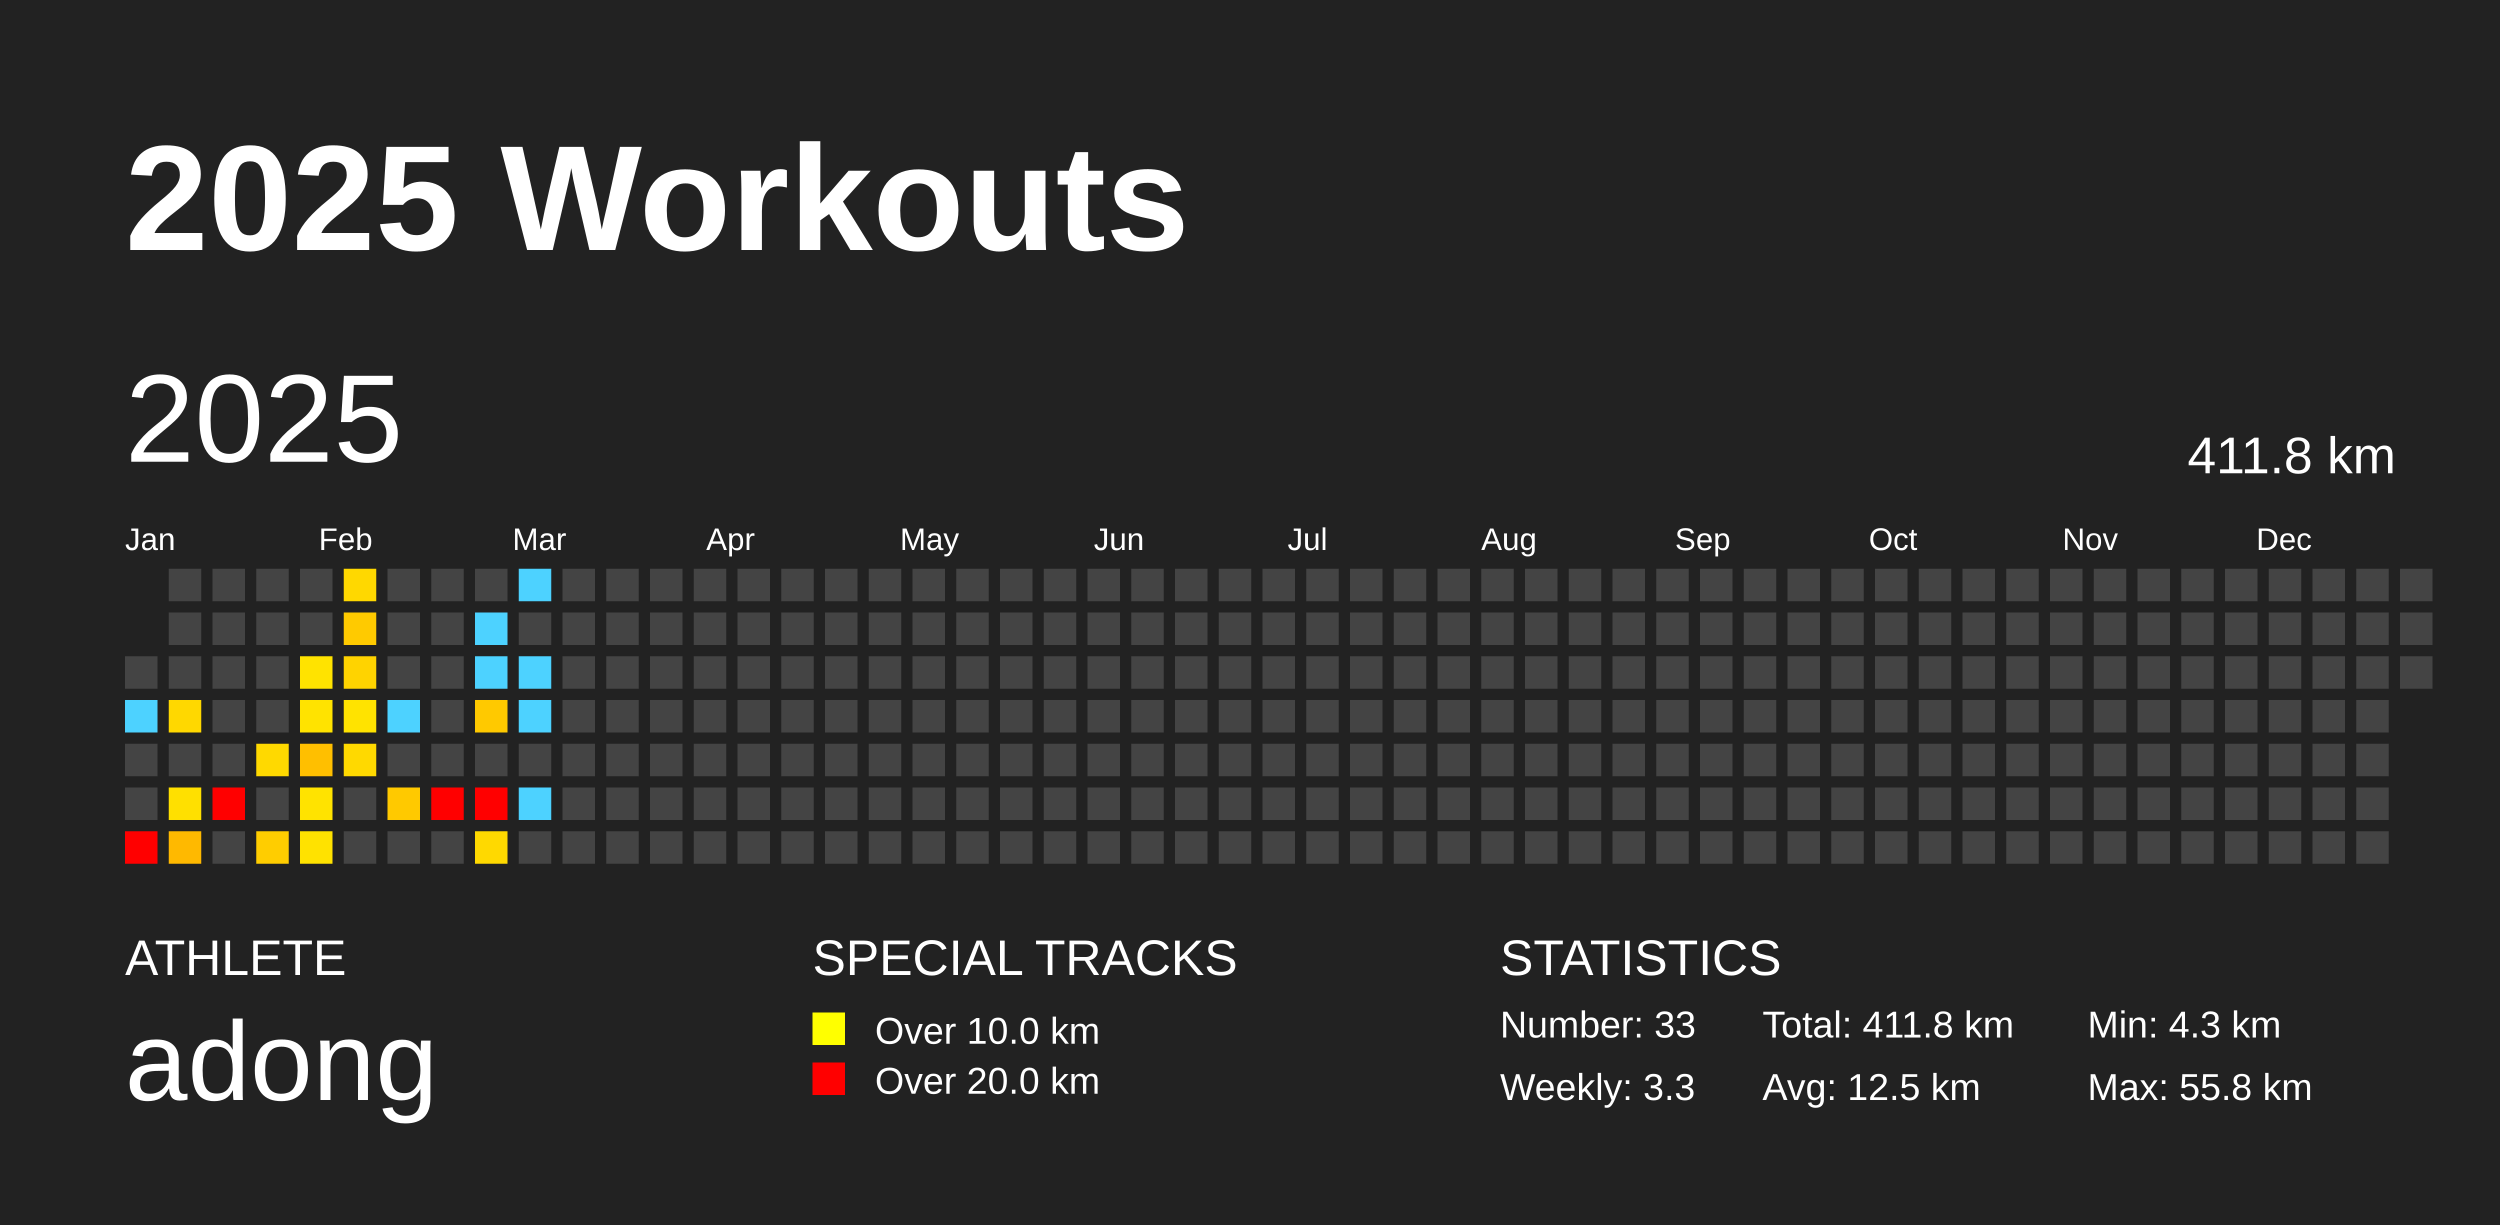
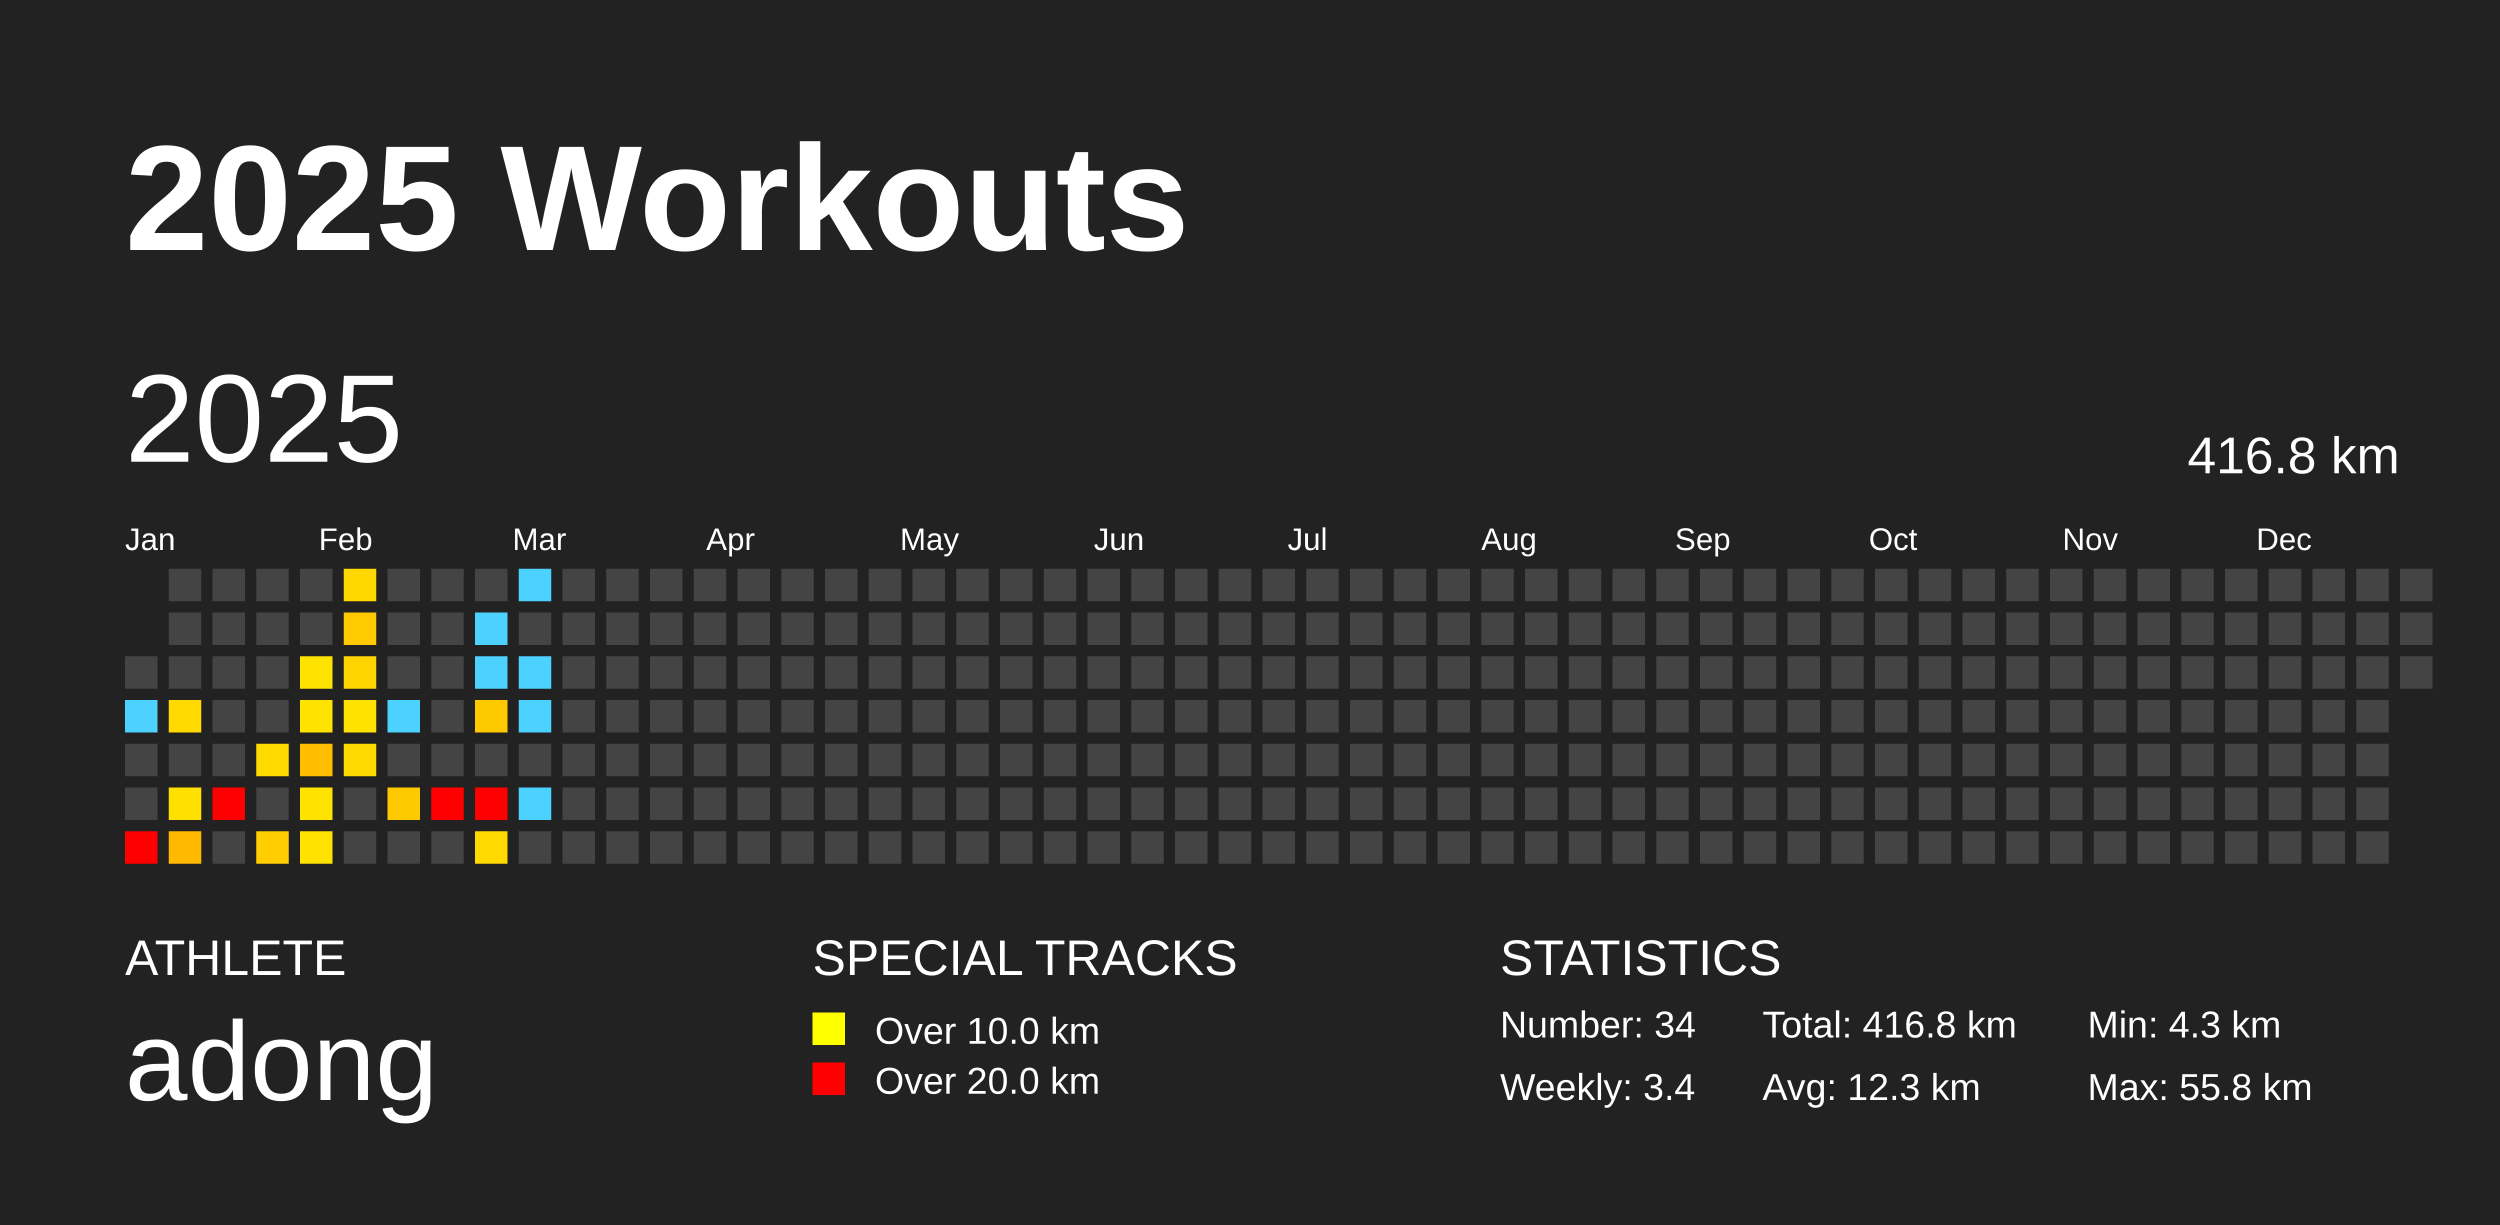
<svg xmlns="http://www.w3.org/2000/svg" baseProfile="full" height="98mm" version="1.1" viewBox="0,0,200,98" width="200mm">
  <defs />
  <rect fill="#222222" height="98" width="200" x="0" y="0" />
  <text fill="#FFFFFF" style="font-size:12px; font-family:Arial; font-weight:bold;" x="10" y="20">2025 Workouts</text>
  <text fill="#FFFFFF" style="font-size:4px; font-family:Arial" x="10" y="78">ATHLETE</text>
  <text fill="#FFFFFF" style="font-size:9px; font-family:Arial" x="10" y="88">adong</text>
  <text fill="#FFFFFF" style="font-size:4px; font-family:Arial" x="65" y="78">SPECIAL TRACKS</text>
  <rect fill="yellow" height="2.6" width="2.6" x="65" y="81" />
  <text fill="#FFFFFF" style="font-size:3px; font-family:Arial" x="70" y="83.5">Over 10.0 km</text>
  <rect fill="red" height="2.6" width="2.6" x="65" y="85" />
  <text fill="#FFFFFF" style="font-size:3px; font-family:Arial" x="70" y="87.5">Over 20.0 km</text>
  <text fill="#FFFFFF" style="font-size:4px; font-family:Arial" x="120" y="78">STATISTICS</text>
-   <text fill="#FFFFFF" style="font-size:3px; font-family:Arial" x="120" y="83">Number: 33</text>
-   <text fill="#FFFFFF" style="font-size:3px; font-family:Arial" x="120" y="88">Weekly: 3.3</text>
-   <text fill="#FFFFFF" style="font-size:3px; font-family:Arial" x="141" y="83">Total: 411.8 km</text>
-   <text fill="#FFFFFF" style="font-size:3px; font-family:Arial" x="141" y="88">Avg: 12.5 km</text>
+   <text fill="#FFFFFF" style="font-size:3px; font-family:Arial" x="120" y="83">Number: 34</text>
+   <text fill="#FFFFFF" style="font-size:3px; font-family:Arial" x="120" y="88">Weekly: 3.4</text>
+   <text fill="#FFFFFF" style="font-size:3px; font-family:Arial" x="141" y="83">Total: 416.8 km</text>
+   <text fill="#FFFFFF" style="font-size:3px; font-family:Arial" x="141" y="88">Avg: 12.3 km</text>
  <text fill="#FFFFFF" style="font-size:3px; font-family:Arial" x="167" y="83">Min: 4.3 km</text>
  <text fill="#FFFFFF" style="font-size:3px; font-family:Arial" x="167" y="88">Max: 55.8 km</text>
  <text dominant-baseline="hanging" fill="#FFFFFF" style="font-size:10.0px; font-family:Arial;" x="10" y="30">2025</text>
-   <text dominant-baseline="hanging" fill="#FFFFFF" style="font-size:4.125px; font-family:Arial;" x="175" y="35">411.8 km</text>
+   <text dominant-baseline="hanging" fill="#FFFFFF" style="font-size:4.125px; font-family:Arial;" x="175" y="35">416.8 km</text>
  <text fill="#FFFFFF" style="font-size:2.5px; font-family:Arial" x="10.0" y="44">Jan</text>
  <text fill="#FFFFFF" style="font-size:2.5px; font-family:Arial" x="25.5" y="44">Feb</text>
  <text fill="#FFFFFF" style="font-size:2.5px; font-family:Arial" x="41.0" y="44">Mar</text>
  <text fill="#FFFFFF" style="font-size:2.5px; font-family:Arial" x="56.5" y="44">Apr</text>
  <text fill="#FFFFFF" style="font-size:2.5px; font-family:Arial" x="72.0" y="44">May</text>
  <text fill="#FFFFFF" style="font-size:2.5px; font-family:Arial" x="87.5" y="44">Jun</text>
  <text fill="#FFFFFF" style="font-size:2.5px; font-family:Arial" x="103.0" y="44">Jul</text>
  <text fill="#FFFFFF" style="font-size:2.5px; font-family:Arial" x="118.5" y="44">Aug</text>
  <text fill="#FFFFFF" style="font-size:2.5px; font-family:Arial" x="134.0" y="44">Sep</text>
  <text fill="#FFFFFF" style="font-size:2.5px; font-family:Arial" x="149.5" y="44">Oct</text>
  <text fill="#FFFFFF" style="font-size:2.5px; font-family:Arial" x="165.0" y="44">Nov</text>
  <text fill="#FFFFFF" style="font-size:2.5px; font-family:Arial" x="180.5" y="44">Dec</text>
  <rect fill="#444444" height="2.6" width="2.6" x="10.0" y="52.5" />
  <rect fill="#4dd2ff" height="2.6" width="2.6" x="10.0" y="56.0" />
  <rect fill="#444444" height="2.6" width="2.6" x="10.0" y="59.5" />
  <rect fill="#444444" height="2.6" width="2.6" x="10.0" y="63.0" />
  <rect fill="red" height="2.6" width="2.6" x="10.0" y="66.5" />
  <rect fill="#444444" height="2.6" width="2.6" x="13.5" y="45.5" />
  <rect fill="#444444" height="2.6" width="2.6" x="13.5" y="49.0" />
  <rect fill="#444444" height="2.6" width="2.6" x="13.5" y="52.5" />
-   <rect fill="#ffd800" height="2.6" width="2.6" x="13.5" y="56.0" />
+   <rect fill="#ffd900" height="2.6" width="2.6" x="13.5" y="56.0" />
  <rect fill="#444444" height="2.6" width="2.6" x="13.5" y="59.5" />
  <rect fill="#ffe000" height="2.6" width="2.6" x="13.5" y="63.0" />
  <rect fill="#ffb900" height="2.6" width="2.6" x="13.5" y="66.5" />
  <rect fill="#444444" height="2.6" width="2.6" x="17.0" y="45.5" />
  <rect fill="#444444" height="2.6" width="2.6" x="17.0" y="49.0" />
  <rect fill="#444444" height="2.6" width="2.6" x="17.0" y="52.5" />
  <rect fill="#444444" height="2.6" width="2.6" x="17.0" y="56.0" />
  <rect fill="#444444" height="2.6" width="2.6" x="17.0" y="59.5" />
  <rect fill="red" height="2.6" width="2.6" x="17.0" y="63.0" />
  <rect fill="#444444" height="2.6" width="2.6" x="17.0" y="66.5" />
  <rect fill="#444444" height="2.6" width="2.6" x="20.5" y="45.5" />
  <rect fill="#444444" height="2.6" width="2.6" x="20.5" y="49.0" />
  <rect fill="#444444" height="2.6" width="2.6" x="20.5" y="52.5" />
  <rect fill="#444444" height="2.6" width="2.6" x="20.5" y="56.0" />
  <rect fill="#ffd900" height="2.6" width="2.6" x="20.5" y="59.5" />
  <rect fill="#444444" height="2.6" width="2.6" x="20.5" y="63.0" />
  <rect fill="#ffcd00" height="2.6" width="2.6" x="20.5" y="66.5" />
  <rect fill="#444444" height="2.6" width="2.6" x="24.0" y="45.5" />
  <rect fill="#444444" height="2.6" width="2.6" x="24.0" y="49.0" />
  <rect fill="#ffe300" height="2.6" width="2.6" x="24.0" y="52.5" />
  <rect fill="#ffe300" height="2.6" width="2.6" x="24.0" y="56.0" />
  <rect fill="#ffbf00" height="2.6" width="2.6" x="24.0" y="59.5" />
  <rect fill="#ffe300" height="2.6" width="2.6" x="24.0" y="63.0" />
  <rect fill="#ffe200" height="2.6" width="2.6" x="24.0" y="66.5" />
  <rect fill="#ffd800" height="2.6" width="2.6" x="27.5" y="45.5" />
  <rect fill="#ffca00" height="2.6" width="2.6" x="27.5" y="49.0" />
-   <rect fill="#ffd300" height="2.6" width="2.6" x="27.5" y="52.5" />
+   <rect fill="#ffd400" height="2.6" width="2.6" x="27.5" y="52.5" />
  <rect fill="#ffe300" height="2.6" width="2.6" x="27.5" y="56.0" />
  <rect fill="#ffd900" height="2.6" width="2.6" x="27.5" y="59.5" />
  <rect fill="#444444" height="2.6" width="2.6" x="27.5" y="63.0" />
  <rect fill="#444444" height="2.6" width="2.6" x="27.5" y="66.5" />
  <rect fill="#444444" height="2.6" width="2.6" x="31.0" y="45.5" />
  <rect fill="#444444" height="2.6" width="2.6" x="31.0" y="49.0" />
  <rect fill="#444444" height="2.6" width="2.6" x="31.0" y="52.5" />
  <rect fill="#4dd2ff" height="2.6" width="2.6" x="31.0" y="56.0" />
  <rect fill="#444444" height="2.6" width="2.6" x="31.0" y="59.5" />
  <rect fill="#ffc900" height="2.6" width="2.6" x="31.0" y="63.0" />
  <rect fill="#444444" height="2.6" width="2.6" x="31.0" y="66.5" />
  <rect fill="#444444" height="2.6" width="2.6" x="34.5" y="45.5" />
  <rect fill="#444444" height="2.6" width="2.6" x="34.5" y="49.0" />
  <rect fill="#444444" height="2.6" width="2.6" x="34.5" y="52.5" />
  <rect fill="#444444" height="2.6" width="2.6" x="34.5" y="56.0" />
  <rect fill="#444444" height="2.6" width="2.6" x="34.5" y="59.5" />
  <rect fill="red" height="2.6" width="2.6" x="34.5" y="63.0" />
  <rect fill="#444444" height="2.6" width="2.6" x="34.5" y="66.5" />
  <rect fill="#444444" height="2.6" width="2.6" x="38.0" y="45.5" />
  <rect fill="#4dd2ff" height="2.6" width="2.6" x="38.0" y="49.0" />
  <rect fill="#4dd2ff" height="2.6" width="2.6" x="38.0" y="52.5" />
  <rect fill="#ffc900" height="2.6" width="2.6" x="38.0" y="56.0" />
  <rect fill="#444444" height="2.6" width="2.6" x="38.0" y="59.5" />
  <rect fill="red" height="2.6" width="2.6" x="38.0" y="63.0" />
  <rect fill="#ffd900" height="2.6" width="2.6" x="38.0" y="66.5" />
  <rect fill="#4dd2ff" height="2.6" width="2.6" x="41.5" y="45.5" />
  <rect fill="#444444" height="2.6" width="2.6" x="41.5" y="49.0" />
  <rect fill="#4dd2ff" height="2.6" width="2.6" x="41.5" y="52.5" />
  <rect fill="#4dd2ff" height="2.6" width="2.6" x="41.5" y="56.0" />
  <rect fill="#444444" height="2.6" width="2.6" x="41.5" y="59.5" />
  <rect fill="#4dd2ff" height="2.6" width="2.6" x="41.5" y="63.0" />
  <rect fill="#444444" height="2.6" width="2.6" x="41.5" y="66.5" />
  <rect fill="#444444" height="2.6" width="2.6" x="45.0" y="45.5" />
  <rect fill="#444444" height="2.6" width="2.6" x="45.0" y="49.0" />
  <rect fill="#444444" height="2.6" width="2.6" x="45.0" y="52.5" />
  <rect fill="#444444" height="2.6" width="2.6" x="45.0" y="56.0" />
  <rect fill="#444444" height="2.6" width="2.6" x="45.0" y="59.5" />
  <rect fill="#444444" height="2.6" width="2.6" x="45.0" y="63.0" />
  <rect fill="#444444" height="2.6" width="2.6" x="45.0" y="66.5" />
  <rect fill="#444444" height="2.6" width="2.6" x="48.5" y="45.5" />
  <rect fill="#444444" height="2.6" width="2.6" x="48.5" y="49.0" />
  <rect fill="#444444" height="2.6" width="2.6" x="48.5" y="52.5" />
  <rect fill="#444444" height="2.6" width="2.6" x="48.5" y="56.0" />
  <rect fill="#444444" height="2.6" width="2.6" x="48.5" y="59.5" />
  <rect fill="#444444" height="2.6" width="2.6" x="48.5" y="63.0" />
  <rect fill="#444444" height="2.6" width="2.6" x="48.5" y="66.5" />
  <rect fill="#444444" height="2.6" width="2.6" x="52.0" y="45.5" />
  <rect fill="#444444" height="2.6" width="2.6" x="52.0" y="49.0" />
  <rect fill="#444444" height="2.6" width="2.6" x="52.0" y="52.5" />
  <rect fill="#444444" height="2.6" width="2.6" x="52.0" y="56.0" />
  <rect fill="#444444" height="2.6" width="2.6" x="52.0" y="59.5" />
  <rect fill="#444444" height="2.6" width="2.6" x="52.0" y="63.0" />
  <rect fill="#444444" height="2.6" width="2.6" x="52.0" y="66.5" />
  <rect fill="#444444" height="2.6" width="2.6" x="55.5" y="45.5" />
  <rect fill="#444444" height="2.6" width="2.6" x="55.5" y="49.0" />
  <rect fill="#444444" height="2.6" width="2.6" x="55.5" y="52.5" />
  <rect fill="#444444" height="2.6" width="2.6" x="55.5" y="56.0" />
  <rect fill="#444444" height="2.6" width="2.6" x="55.5" y="59.5" />
  <rect fill="#444444" height="2.6" width="2.6" x="55.5" y="63.0" />
  <rect fill="#444444" height="2.6" width="2.6" x="55.5" y="66.5" />
  <rect fill="#444444" height="2.6" width="2.6" x="59.0" y="45.5" />
  <rect fill="#444444" height="2.6" width="2.6" x="59.0" y="49.0" />
  <rect fill="#444444" height="2.6" width="2.6" x="59.0" y="52.5" />
  <rect fill="#444444" height="2.6" width="2.6" x="59.0" y="56.0" />
  <rect fill="#444444" height="2.6" width="2.6" x="59.0" y="59.5" />
  <rect fill="#444444" height="2.6" width="2.6" x="59.0" y="63.0" />
  <rect fill="#444444" height="2.6" width="2.6" x="59.0" y="66.5" />
  <rect fill="#444444" height="2.6" width="2.6" x="62.5" y="45.5" />
  <rect fill="#444444" height="2.6" width="2.6" x="62.5" y="49.0" />
  <rect fill="#444444" height="2.6" width="2.6" x="62.5" y="52.5" />
  <rect fill="#444444" height="2.6" width="2.6" x="62.5" y="56.0" />
  <rect fill="#444444" height="2.6" width="2.6" x="62.5" y="59.5" />
  <rect fill="#444444" height="2.6" width="2.6" x="62.5" y="63.0" />
  <rect fill="#444444" height="2.6" width="2.6" x="62.5" y="66.5" />
  <rect fill="#444444" height="2.6" width="2.6" x="66.0" y="45.5" />
  <rect fill="#444444" height="2.6" width="2.6" x="66.0" y="49.0" />
  <rect fill="#444444" height="2.6" width="2.6" x="66.0" y="52.5" />
  <rect fill="#444444" height="2.6" width="2.6" x="66.0" y="56.0" />
  <rect fill="#444444" height="2.6" width="2.6" x="66.0" y="59.5" />
  <rect fill="#444444" height="2.6" width="2.6" x="66.0" y="63.0" />
  <rect fill="#444444" height="2.6" width="2.6" x="66.0" y="66.5" />
  <rect fill="#444444" height="2.6" width="2.6" x="69.5" y="45.5" />
  <rect fill="#444444" height="2.6" width="2.6" x="69.5" y="49.0" />
  <rect fill="#444444" height="2.6" width="2.6" x="69.5" y="52.5" />
  <rect fill="#444444" height="2.6" width="2.6" x="69.5" y="56.0" />
  <rect fill="#444444" height="2.6" width="2.6" x="69.5" y="59.5" />
  <rect fill="#444444" height="2.6" width="2.6" x="69.5" y="63.0" />
  <rect fill="#444444" height="2.6" width="2.6" x="69.5" y="66.5" />
  <rect fill="#444444" height="2.6" width="2.6" x="73.0" y="45.5" />
  <rect fill="#444444" height="2.6" width="2.6" x="73.0" y="49.0" />
  <rect fill="#444444" height="2.6" width="2.6" x="73.0" y="52.5" />
  <rect fill="#444444" height="2.6" width="2.6" x="73.0" y="56.0" />
  <rect fill="#444444" height="2.6" width="2.6" x="73.0" y="59.5" />
  <rect fill="#444444" height="2.6" width="2.6" x="73.0" y="63.0" />
  <rect fill="#444444" height="2.6" width="2.6" x="73.0" y="66.5" />
  <rect fill="#444444" height="2.6" width="2.6" x="76.5" y="45.5" />
  <rect fill="#444444" height="2.6" width="2.6" x="76.5" y="49.0" />
  <rect fill="#444444" height="2.6" width="2.6" x="76.5" y="52.5" />
  <rect fill="#444444" height="2.6" width="2.6" x="76.5" y="56.0" />
  <rect fill="#444444" height="2.6" width="2.6" x="76.5" y="59.5" />
  <rect fill="#444444" height="2.6" width="2.6" x="76.5" y="63.0" />
  <rect fill="#444444" height="2.6" width="2.6" x="76.5" y="66.5" />
  <rect fill="#444444" height="2.6" width="2.6" x="80.0" y="45.5" />
  <rect fill="#444444" height="2.6" width="2.6" x="80.0" y="49.0" />
  <rect fill="#444444" height="2.6" width="2.6" x="80.0" y="52.5" />
  <rect fill="#444444" height="2.6" width="2.6" x="80.0" y="56.0" />
  <rect fill="#444444" height="2.6" width="2.6" x="80.0" y="59.5" />
  <rect fill="#444444" height="2.6" width="2.6" x="80.0" y="63.0" />
  <rect fill="#444444" height="2.6" width="2.6" x="80.0" y="66.5" />
  <rect fill="#444444" height="2.6" width="2.6" x="83.5" y="45.5" />
  <rect fill="#444444" height="2.6" width="2.6" x="83.5" y="49.0" />
  <rect fill="#444444" height="2.6" width="2.6" x="83.5" y="52.5" />
  <rect fill="#444444" height="2.6" width="2.6" x="83.5" y="56.0" />
  <rect fill="#444444" height="2.6" width="2.6" x="83.5" y="59.5" />
  <rect fill="#444444" height="2.6" width="2.6" x="83.5" y="63.0" />
  <rect fill="#444444" height="2.6" width="2.6" x="83.5" y="66.5" />
  <rect fill="#444444" height="2.6" width="2.6" x="87.0" y="45.5" />
  <rect fill="#444444" height="2.6" width="2.6" x="87.0" y="49.0" />
  <rect fill="#444444" height="2.6" width="2.6" x="87.0" y="52.5" />
  <rect fill="#444444" height="2.6" width="2.6" x="87.0" y="56.0" />
  <rect fill="#444444" height="2.6" width="2.6" x="87.0" y="59.5" />
  <rect fill="#444444" height="2.6" width="2.6" x="87.0" y="63.0" />
  <rect fill="#444444" height="2.6" width="2.6" x="87.0" y="66.5" />
  <rect fill="#444444" height="2.6" width="2.6" x="90.5" y="45.5" />
  <rect fill="#444444" height="2.6" width="2.6" x="90.5" y="49.0" />
  <rect fill="#444444" height="2.6" width="2.6" x="90.5" y="52.5" />
  <rect fill="#444444" height="2.6" width="2.6" x="90.5" y="56.0" />
  <rect fill="#444444" height="2.6" width="2.6" x="90.5" y="59.5" />
  <rect fill="#444444" height="2.6" width="2.6" x="90.5" y="63.0" />
  <rect fill="#444444" height="2.6" width="2.6" x="90.5" y="66.5" />
  <rect fill="#444444" height="2.6" width="2.6" x="94.0" y="45.5" />
  <rect fill="#444444" height="2.6" width="2.6" x="94.0" y="49.0" />
  <rect fill="#444444" height="2.6" width="2.6" x="94.0" y="52.5" />
  <rect fill="#444444" height="2.6" width="2.6" x="94.0" y="56.0" />
  <rect fill="#444444" height="2.6" width="2.6" x="94.0" y="59.5" />
  <rect fill="#444444" height="2.6" width="2.6" x="94.0" y="63.0" />
  <rect fill="#444444" height="2.6" width="2.6" x="94.0" y="66.5" />
  <rect fill="#444444" height="2.6" width="2.6" x="97.5" y="45.5" />
  <rect fill="#444444" height="2.6" width="2.6" x="97.5" y="49.0" />
  <rect fill="#444444" height="2.6" width="2.6" x="97.5" y="52.5" />
  <rect fill="#444444" height="2.6" width="2.6" x="97.5" y="56.0" />
  <rect fill="#444444" height="2.6" width="2.6" x="97.5" y="59.5" />
  <rect fill="#444444" height="2.6" width="2.6" x="97.5" y="63.0" />
  <rect fill="#444444" height="2.6" width="2.6" x="97.5" y="66.5" />
  <rect fill="#444444" height="2.6" width="2.6" x="101.0" y="45.5" />
  <rect fill="#444444" height="2.6" width="2.6" x="101.0" y="49.0" />
  <rect fill="#444444" height="2.6" width="2.6" x="101.0" y="52.5" />
  <rect fill="#444444" height="2.6" width="2.6" x="101.0" y="56.0" />
  <rect fill="#444444" height="2.6" width="2.6" x="101.0" y="59.5" />
  <rect fill="#444444" height="2.6" width="2.6" x="101.0" y="63.0" />
  <rect fill="#444444" height="2.6" width="2.6" x="101.0" y="66.5" />
  <rect fill="#444444" height="2.6" width="2.6" x="104.5" y="45.5" />
  <rect fill="#444444" height="2.6" width="2.6" x="104.5" y="49.0" />
  <rect fill="#444444" height="2.6" width="2.6" x="104.5" y="52.5" />
  <rect fill="#444444" height="2.6" width="2.6" x="104.5" y="56.0" />
  <rect fill="#444444" height="2.6" width="2.6" x="104.5" y="59.5" />
  <rect fill="#444444" height="2.6" width="2.6" x="104.5" y="63.0" />
  <rect fill="#444444" height="2.6" width="2.6" x="104.5" y="66.5" />
  <rect fill="#444444" height="2.6" width="2.6" x="108.0" y="45.5" />
  <rect fill="#444444" height="2.6" width="2.6" x="108.0" y="49.0" />
  <rect fill="#444444" height="2.6" width="2.6" x="108.0" y="52.5" />
  <rect fill="#444444" height="2.6" width="2.6" x="108.0" y="56.0" />
  <rect fill="#444444" height="2.6" width="2.6" x="108.0" y="59.5" />
  <rect fill="#444444" height="2.6" width="2.6" x="108.0" y="63.0" />
  <rect fill="#444444" height="2.6" width="2.6" x="108.0" y="66.5" />
  <rect fill="#444444" height="2.6" width="2.6" x="111.5" y="45.5" />
  <rect fill="#444444" height="2.6" width="2.6" x="111.5" y="49.0" />
  <rect fill="#444444" height="2.6" width="2.6" x="111.5" y="52.5" />
  <rect fill="#444444" height="2.6" width="2.6" x="111.5" y="56.0" />
  <rect fill="#444444" height="2.6" width="2.6" x="111.5" y="59.5" />
  <rect fill="#444444" height="2.6" width="2.6" x="111.5" y="63.0" />
  <rect fill="#444444" height="2.6" width="2.6" x="111.5" y="66.5" />
  <rect fill="#444444" height="2.6" width="2.6" x="115.0" y="45.5" />
  <rect fill="#444444" height="2.6" width="2.6" x="115.0" y="49.0" />
  <rect fill="#444444" height="2.6" width="2.6" x="115.0" y="52.5" />
  <rect fill="#444444" height="2.6" width="2.6" x="115.0" y="56.0" />
  <rect fill="#444444" height="2.6" width="2.6" x="115.0" y="59.5" />
  <rect fill="#444444" height="2.6" width="2.6" x="115.0" y="63.0" />
  <rect fill="#444444" height="2.6" width="2.6" x="115.0" y="66.5" />
  <rect fill="#444444" height="2.6" width="2.6" x="118.5" y="45.5" />
  <rect fill="#444444" height="2.6" width="2.6" x="118.5" y="49.0" />
  <rect fill="#444444" height="2.6" width="2.6" x="118.5" y="52.5" />
  <rect fill="#444444" height="2.6" width="2.6" x="118.5" y="56.0" />
  <rect fill="#444444" height="2.6" width="2.6" x="118.5" y="59.5" />
  <rect fill="#444444" height="2.6" width="2.6" x="118.5" y="63.0" />
  <rect fill="#444444" height="2.6" width="2.6" x="118.5" y="66.5" />
  <rect fill="#444444" height="2.6" width="2.6" x="122.0" y="45.5" />
  <rect fill="#444444" height="2.6" width="2.6" x="122.0" y="49.0" />
  <rect fill="#444444" height="2.6" width="2.6" x="122.0" y="52.5" />
  <rect fill="#444444" height="2.6" width="2.6" x="122.0" y="56.0" />
  <rect fill="#444444" height="2.6" width="2.6" x="122.0" y="59.5" />
  <rect fill="#444444" height="2.6" width="2.6" x="122.0" y="63.0" />
  <rect fill="#444444" height="2.6" width="2.6" x="122.0" y="66.5" />
  <rect fill="#444444" height="2.6" width="2.6" x="125.5" y="45.5" />
  <rect fill="#444444" height="2.6" width="2.6" x="125.5" y="49.0" />
  <rect fill="#444444" height="2.6" width="2.6" x="125.5" y="52.5" />
  <rect fill="#444444" height="2.6" width="2.6" x="125.5" y="56.0" />
  <rect fill="#444444" height="2.6" width="2.6" x="125.5" y="59.5" />
  <rect fill="#444444" height="2.6" width="2.6" x="125.5" y="63.0" />
  <rect fill="#444444" height="2.6" width="2.6" x="125.5" y="66.5" />
  <rect fill="#444444" height="2.6" width="2.6" x="129.0" y="45.5" />
  <rect fill="#444444" height="2.6" width="2.6" x="129.0" y="49.0" />
  <rect fill="#444444" height="2.6" width="2.6" x="129.0" y="52.5" />
  <rect fill="#444444" height="2.6" width="2.6" x="129.0" y="56.0" />
  <rect fill="#444444" height="2.6" width="2.6" x="129.0" y="59.5" />
  <rect fill="#444444" height="2.6" width="2.6" x="129.0" y="63.0" />
  <rect fill="#444444" height="2.6" width="2.6" x="129.0" y="66.5" />
  <rect fill="#444444" height="2.6" width="2.6" x="132.5" y="45.5" />
  <rect fill="#444444" height="2.6" width="2.6" x="132.5" y="49.0" />
  <rect fill="#444444" height="2.6" width="2.6" x="132.5" y="52.5" />
  <rect fill="#444444" height="2.6" width="2.6" x="132.5" y="56.0" />
  <rect fill="#444444" height="2.6" width="2.6" x="132.5" y="59.5" />
  <rect fill="#444444" height="2.6" width="2.6" x="132.5" y="63.0" />
  <rect fill="#444444" height="2.6" width="2.6" x="132.5" y="66.5" />
  <rect fill="#444444" height="2.6" width="2.6" x="136.0" y="45.5" />
  <rect fill="#444444" height="2.6" width="2.6" x="136.0" y="49.0" />
  <rect fill="#444444" height="2.6" width="2.6" x="136.0" y="52.5" />
  <rect fill="#444444" height="2.6" width="2.6" x="136.0" y="56.0" />
  <rect fill="#444444" height="2.6" width="2.6" x="136.0" y="59.5" />
  <rect fill="#444444" height="2.6" width="2.6" x="136.0" y="63.0" />
  <rect fill="#444444" height="2.6" width="2.6" x="136.0" y="66.5" />
  <rect fill="#444444" height="2.6" width="2.6" x="139.5" y="45.5" />
  <rect fill="#444444" height="2.6" width="2.6" x="139.5" y="49.0" />
  <rect fill="#444444" height="2.6" width="2.6" x="139.5" y="52.5" />
  <rect fill="#444444" height="2.6" width="2.6" x="139.5" y="56.0" />
  <rect fill="#444444" height="2.6" width="2.6" x="139.5" y="59.5" />
  <rect fill="#444444" height="2.6" width="2.6" x="139.5" y="63.0" />
  <rect fill="#444444" height="2.6" width="2.6" x="139.5" y="66.5" />
  <rect fill="#444444" height="2.6" width="2.6" x="143.0" y="45.5" />
  <rect fill="#444444" height="2.6" width="2.6" x="143.0" y="49.0" />
  <rect fill="#444444" height="2.6" width="2.6" x="143.0" y="52.5" />
  <rect fill="#444444" height="2.6" width="2.6" x="143.0" y="56.0" />
  <rect fill="#444444" height="2.6" width="2.6" x="143.0" y="59.5" />
  <rect fill="#444444" height="2.6" width="2.6" x="143.0" y="63.0" />
  <rect fill="#444444" height="2.6" width="2.6" x="143.0" y="66.5" />
  <rect fill="#444444" height="2.6" width="2.6" x="146.5" y="45.5" />
  <rect fill="#444444" height="2.6" width="2.6" x="146.5" y="49.0" />
  <rect fill="#444444" height="2.6" width="2.6" x="146.5" y="52.5" />
  <rect fill="#444444" height="2.6" width="2.6" x="146.5" y="56.0" />
  <rect fill="#444444" height="2.6" width="2.6" x="146.5" y="59.5" />
  <rect fill="#444444" height="2.6" width="2.6" x="146.5" y="63.0" />
  <rect fill="#444444" height="2.6" width="2.6" x="146.5" y="66.5" />
  <rect fill="#444444" height="2.6" width="2.6" x="150.0" y="45.5" />
  <rect fill="#444444" height="2.6" width="2.6" x="150.0" y="49.0" />
  <rect fill="#444444" height="2.6" width="2.6" x="150.0" y="52.5" />
  <rect fill="#444444" height="2.6" width="2.6" x="150.0" y="56.0" />
  <rect fill="#444444" height="2.6" width="2.6" x="150.0" y="59.5" />
  <rect fill="#444444" height="2.6" width="2.6" x="150.0" y="63.0" />
  <rect fill="#444444" height="2.6" width="2.6" x="150.0" y="66.5" />
  <rect fill="#444444" height="2.6" width="2.6" x="153.5" y="45.5" />
  <rect fill="#444444" height="2.6" width="2.6" x="153.5" y="49.0" />
  <rect fill="#444444" height="2.6" width="2.6" x="153.5" y="52.5" />
  <rect fill="#444444" height="2.6" width="2.6" x="153.5" y="56.0" />
  <rect fill="#444444" height="2.6" width="2.6" x="153.5" y="59.5" />
  <rect fill="#444444" height="2.6" width="2.6" x="153.5" y="63.0" />
  <rect fill="#444444" height="2.6" width="2.6" x="153.5" y="66.5" />
  <rect fill="#444444" height="2.6" width="2.6" x="157.0" y="45.5" />
  <rect fill="#444444" height="2.6" width="2.6" x="157.0" y="49.0" />
  <rect fill="#444444" height="2.6" width="2.6" x="157.0" y="52.5" />
  <rect fill="#444444" height="2.6" width="2.6" x="157.0" y="56.0" />
  <rect fill="#444444" height="2.6" width="2.6" x="157.0" y="59.5" />
  <rect fill="#444444" height="2.6" width="2.6" x="157.0" y="63.0" />
  <rect fill="#444444" height="2.6" width="2.6" x="157.0" y="66.5" />
  <rect fill="#444444" height="2.6" width="2.6" x="160.5" y="45.5" />
  <rect fill="#444444" height="2.6" width="2.6" x="160.5" y="49.0" />
  <rect fill="#444444" height="2.6" width="2.6" x="160.5" y="52.5" />
  <rect fill="#444444" height="2.6" width="2.6" x="160.5" y="56.0" />
  <rect fill="#444444" height="2.6" width="2.6" x="160.5" y="59.5" />
  <rect fill="#444444" height="2.6" width="2.6" x="160.5" y="63.0" />
  <rect fill="#444444" height="2.6" width="2.6" x="160.5" y="66.5" />
  <rect fill="#444444" height="2.6" width="2.6" x="164.0" y="45.5" />
  <rect fill="#444444" height="2.6" width="2.6" x="164.0" y="49.0" />
  <rect fill="#444444" height="2.6" width="2.6" x="164.0" y="52.5" />
  <rect fill="#444444" height="2.6" width="2.6" x="164.0" y="56.0" />
  <rect fill="#444444" height="2.6" width="2.6" x="164.0" y="59.5" />
  <rect fill="#444444" height="2.6" width="2.6" x="164.0" y="63.0" />
  <rect fill="#444444" height="2.6" width="2.6" x="164.0" y="66.5" />
  <rect fill="#444444" height="2.6" width="2.6" x="167.5" y="45.5" />
  <rect fill="#444444" height="2.6" width="2.6" x="167.5" y="49.0" />
  <rect fill="#444444" height="2.6" width="2.6" x="167.5" y="52.5" />
  <rect fill="#444444" height="2.6" width="2.6" x="167.5" y="56.0" />
  <rect fill="#444444" height="2.6" width="2.6" x="167.5" y="59.5" />
  <rect fill="#444444" height="2.6" width="2.6" x="167.5" y="63.0" />
  <rect fill="#444444" height="2.6" width="2.6" x="167.5" y="66.5" />
  <rect fill="#444444" height="2.6" width="2.6" x="171.0" y="45.5" />
  <rect fill="#444444" height="2.6" width="2.6" x="171.0" y="49.0" />
  <rect fill="#444444" height="2.6" width="2.6" x="171.0" y="52.5" />
  <rect fill="#444444" height="2.6" width="2.6" x="171.0" y="56.0" />
  <rect fill="#444444" height="2.6" width="2.6" x="171.0" y="59.5" />
  <rect fill="#444444" height="2.6" width="2.6" x="171.0" y="63.0" />
  <rect fill="#444444" height="2.6" width="2.6" x="171.0" y="66.5" />
  <rect fill="#444444" height="2.6" width="2.6" x="174.5" y="45.5" />
  <rect fill="#444444" height="2.6" width="2.6" x="174.5" y="49.0" />
  <rect fill="#444444" height="2.6" width="2.6" x="174.5" y="52.5" />
  <rect fill="#444444" height="2.6" width="2.6" x="174.5" y="56.0" />
  <rect fill="#444444" height="2.6" width="2.6" x="174.5" y="59.5" />
  <rect fill="#444444" height="2.6" width="2.6" x="174.5" y="63.0" />
  <rect fill="#444444" height="2.6" width="2.6" x="174.5" y="66.5" />
  <rect fill="#444444" height="2.6" width="2.6" x="178.0" y="45.5" />
  <rect fill="#444444" height="2.6" width="2.6" x="178.0" y="49.0" />
  <rect fill="#444444" height="2.6" width="2.6" x="178.0" y="52.5" />
  <rect fill="#444444" height="2.6" width="2.6" x="178.0" y="56.0" />
  <rect fill="#444444" height="2.6" width="2.6" x="178.0" y="59.5" />
  <rect fill="#444444" height="2.6" width="2.6" x="178.0" y="63.0" />
  <rect fill="#444444" height="2.6" width="2.6" x="178.0" y="66.5" />
  <rect fill="#444444" height="2.6" width="2.6" x="181.5" y="45.5" />
  <rect fill="#444444" height="2.6" width="2.6" x="181.5" y="49.0" />
  <rect fill="#444444" height="2.6" width="2.6" x="181.5" y="52.5" />
  <rect fill="#444444" height="2.6" width="2.6" x="181.5" y="56.0" />
  <rect fill="#444444" height="2.6" width="2.6" x="181.5" y="59.5" />
  <rect fill="#444444" height="2.6" width="2.6" x="181.5" y="63.0" />
  <rect fill="#444444" height="2.6" width="2.6" x="181.5" y="66.5" />
  <rect fill="#444444" height="2.6" width="2.6" x="185.0" y="45.5" />
  <rect fill="#444444" height="2.6" width="2.6" x="185.0" y="49.0" />
  <rect fill="#444444" height="2.6" width="2.6" x="185.0" y="52.5" />
  <rect fill="#444444" height="2.6" width="2.6" x="185.0" y="56.0" />
  <rect fill="#444444" height="2.6" width="2.6" x="185.0" y="59.5" />
  <rect fill="#444444" height="2.6" width="2.6" x="185.0" y="63.0" />
  <rect fill="#444444" height="2.6" width="2.6" x="185.0" y="66.5" />
  <rect fill="#444444" height="2.6" width="2.6" x="188.5" y="45.5" />
  <rect fill="#444444" height="2.6" width="2.6" x="188.5" y="49.0" />
  <rect fill="#444444" height="2.6" width="2.6" x="188.5" y="52.5" />
  <rect fill="#444444" height="2.6" width="2.6" x="188.5" y="56.0" />
  <rect fill="#444444" height="2.6" width="2.6" x="188.5" y="59.5" />
  <rect fill="#444444" height="2.6" width="2.6" x="188.5" y="63.0" />
  <rect fill="#444444" height="2.6" width="2.6" x="188.5" y="66.5" />
  <rect fill="#444444" height="2.6" width="2.6" x="192.0" y="45.5" />
  <rect fill="#444444" height="2.6" width="2.6" x="192.0" y="49.0" />
  <rect fill="#444444" height="2.6" width="2.6" x="192.0" y="52.5" />
</svg>
